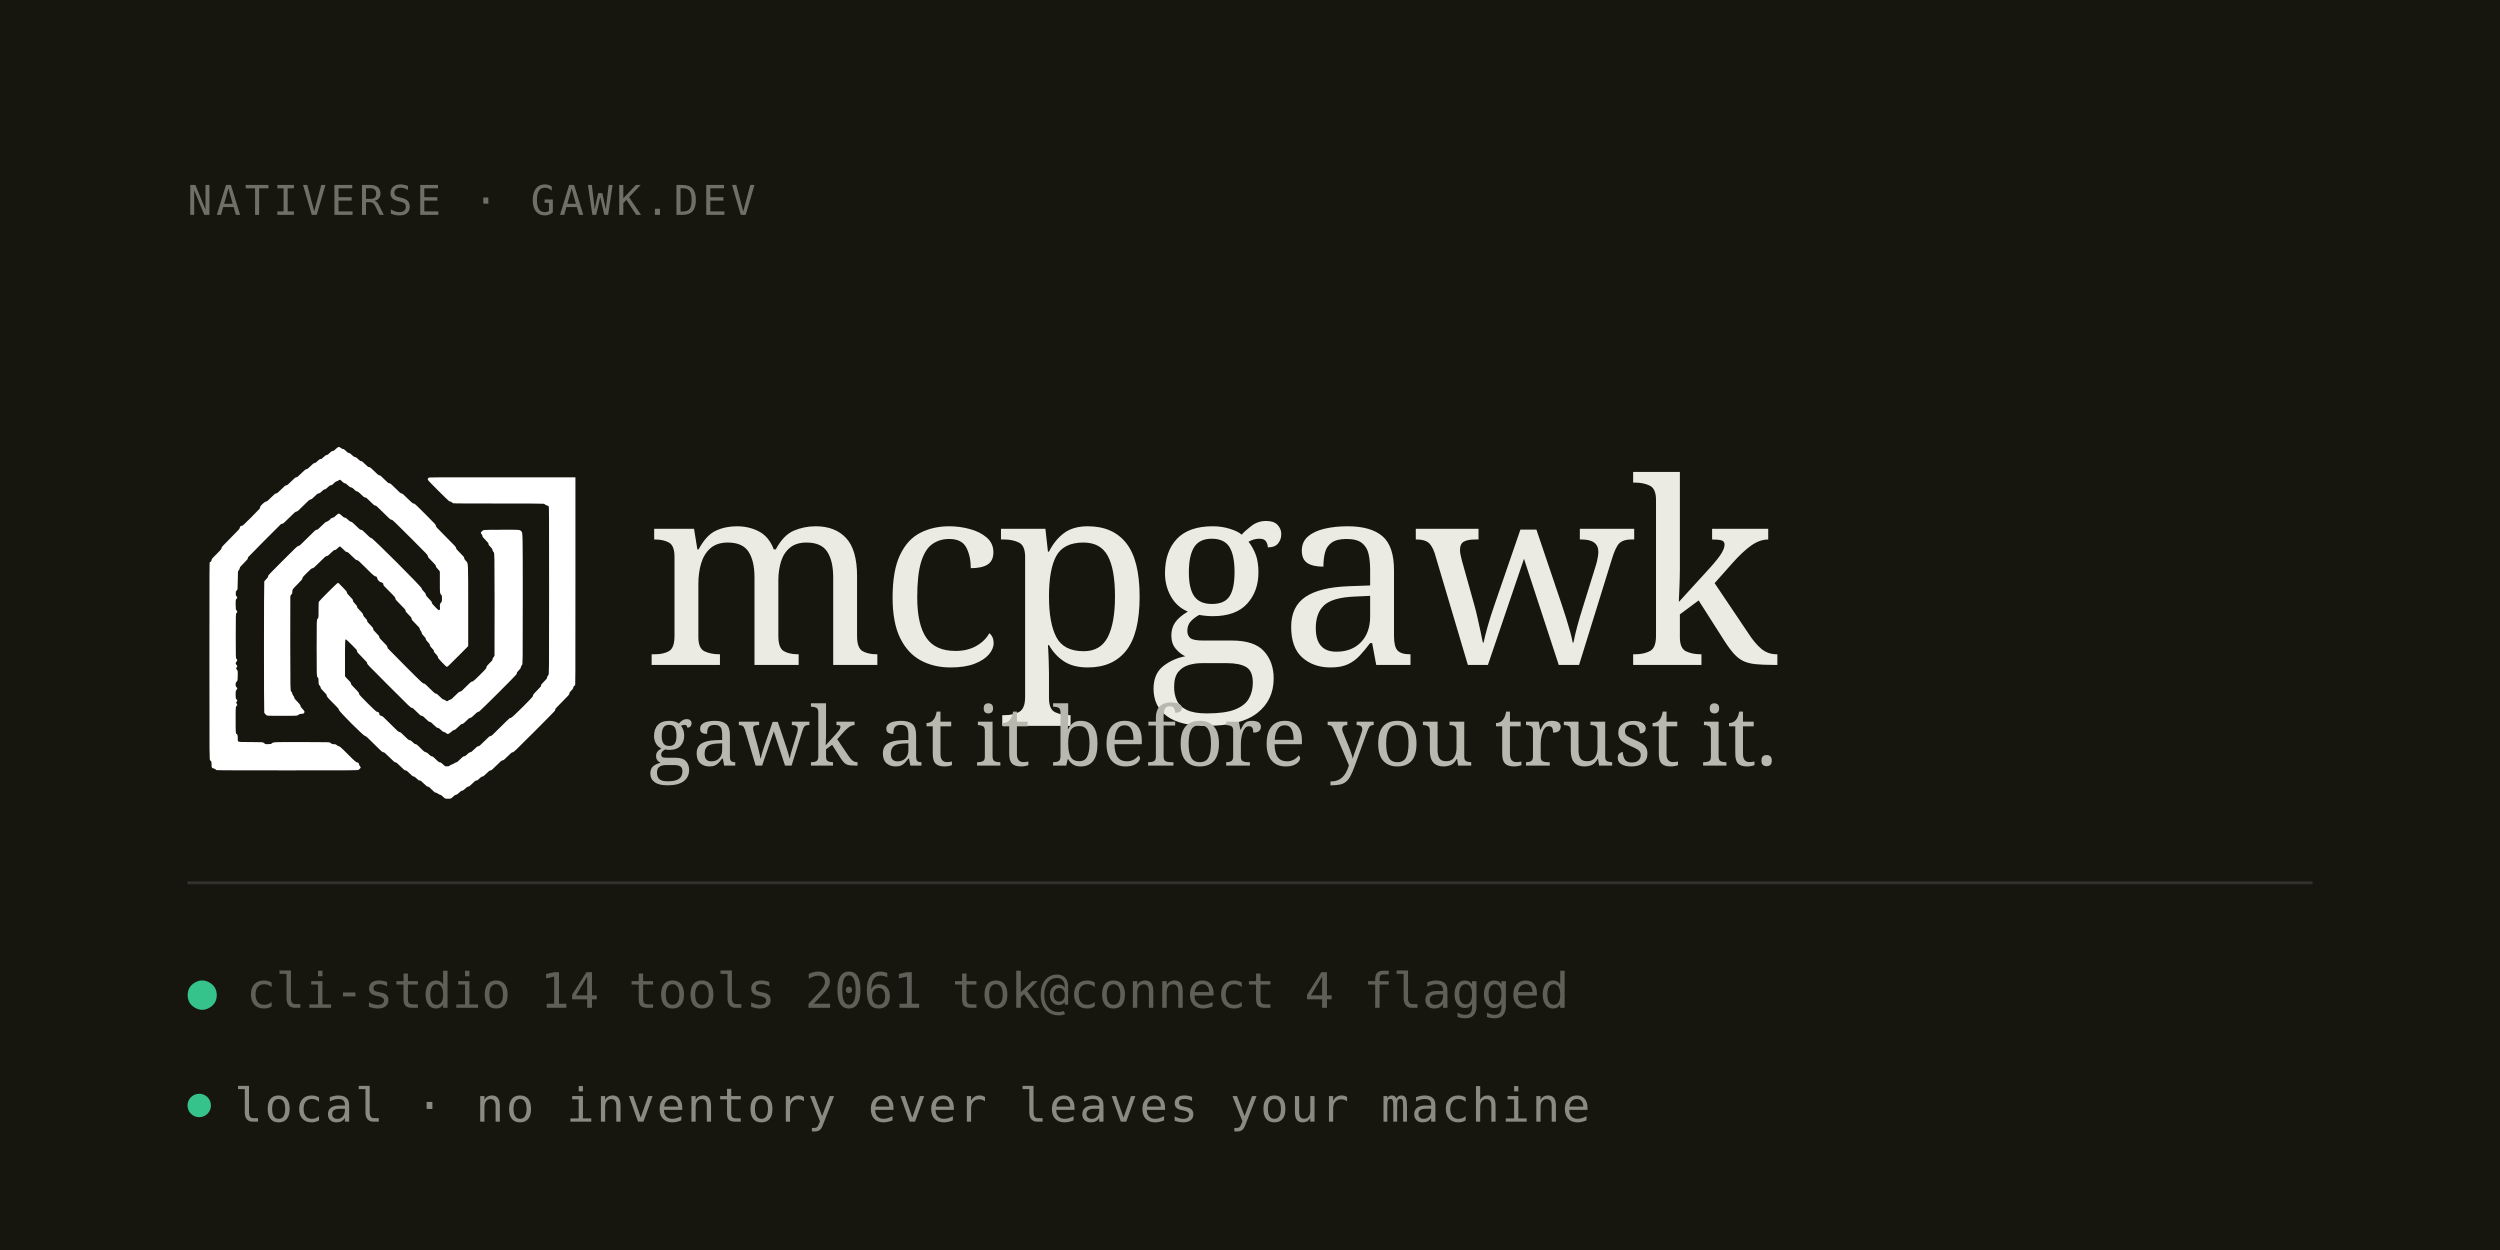
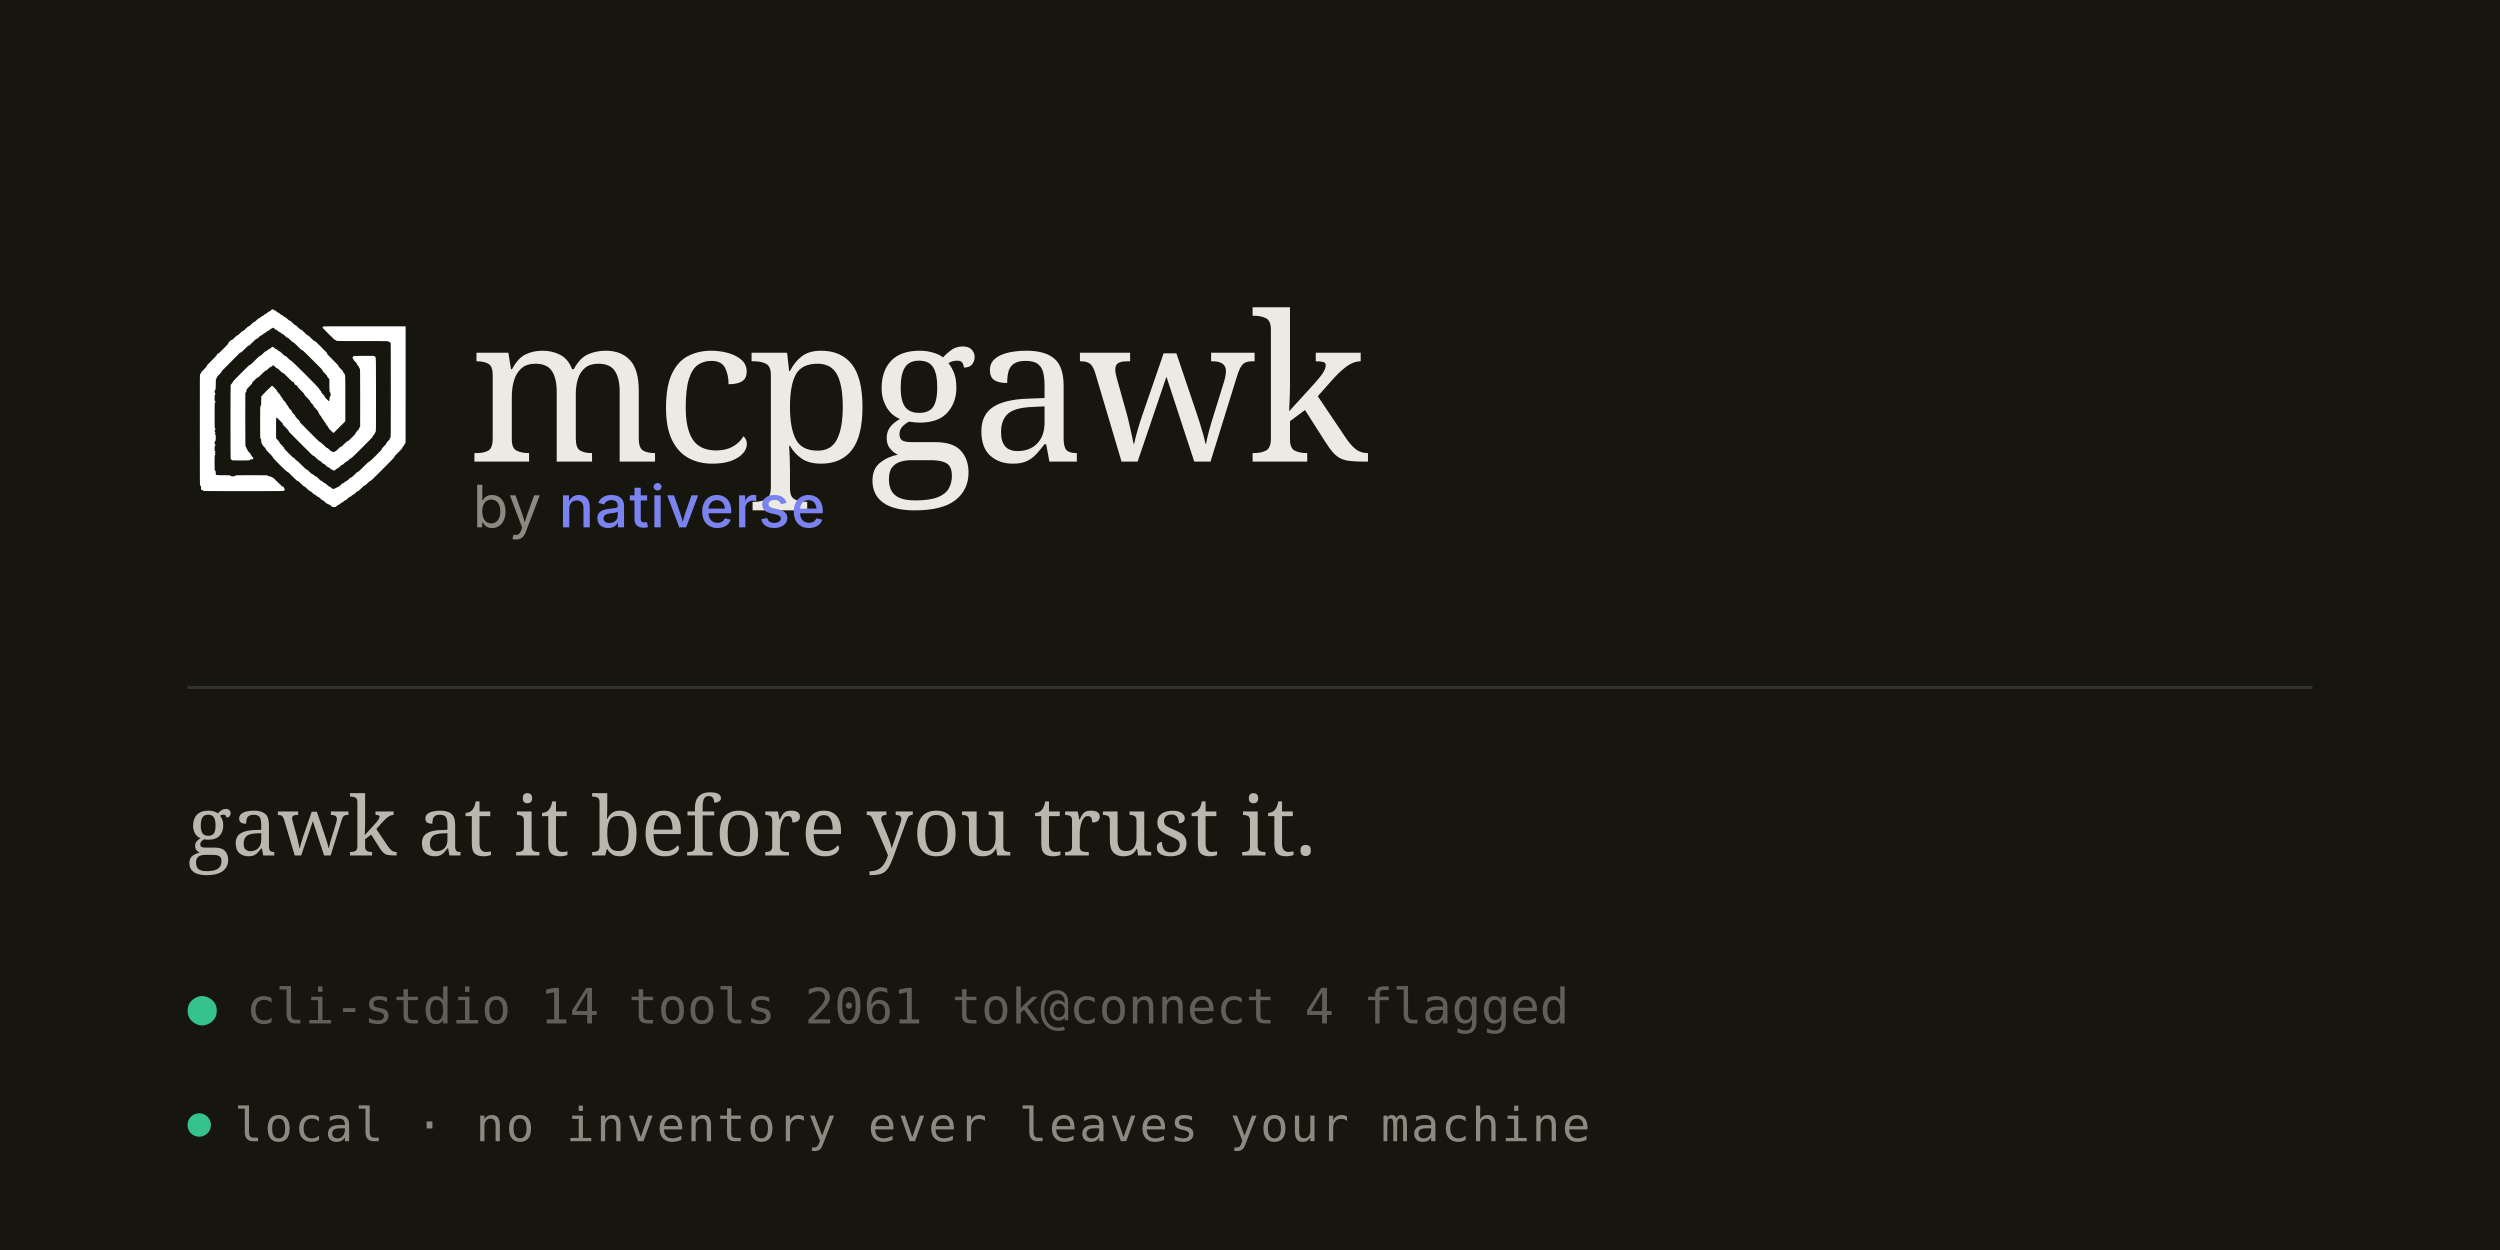
- <svg xmlns="http://www.w3.org/2000/svg" viewBox="0 0 1280 640" role="img" aria-label="mcpgawk — gawk at it before you trust it">
+ <svg xmlns="http://www.w3.org/2000/svg" viewBox="0 0 1280 640" role="img" aria-label="mcpgawk by nativerse — gawk at it before you trust it">
  <rect width="1280" height="640" fill="#16160F" />
-   <text x="96" y="110" font-family="Tabular, ui-monospace, Menlo, monospace" font-size="21" letter-spacing="2" fill="#6f6f66" style="text-transform:uppercase">NATIVERSE · GAWK.DEV</text>
-   <g transform="translate(96,214) scale(0.122)">
+   <g transform="translate(96,150) scale(0.0686)">
    <path fill="#FFFFFF" fill-rule="evenodd" d="M1080.5 1596.85 C1079.4 1596.24 1075.35 1592.68 1071.5 1588.92 C1065.75 1583.32 1063.63 1581.9 1059.62 1581.01 C1056.66 1580.36 1053.2 1578.61 1050.81 1576.57 C1048.13 1574.27 1045.4 1572.99 1042.19 1572.51 C1037.87 1571.87 1036.55 1570.87 1025.46 1559.91 C1014.58 1549.16 1012.96 1547.93 1008.66 1547.13 C1004.37 1546.33 1002.71 1545.07 991.69 1534.27 C980.3 1523.09 979.16 1522.25 974.58 1521.56 C970.23 1520.91 968.76 1519.95 961.59 1513.08 C954.77 1506.55 952.8 1505.22 949.08 1504.63 C945.15 1504 943.35 1502.63 932.55 1492.05 C922.42 1482.13 919.77 1480.05 916.46 1479.45 C910.27 1478.33 909.44 1477.7 892.98 1461.43 C878.7 1447.33 877.1 1446.04 872.98 1445.41 C868.79 1444.77 867.16 1443.4 848 1424.44 C833.56 1410.15 826.61 1403.96 824.5 1403.49 C822.85 1403.12 820.15 1402.41 818.5 1401.91 C816.52 1401.32 804.43 1389.93 783.03 1368.53 C751.55 1337.04 750.41 1336.02 745.5 1335 C737.6 1333.36 636.54 1232.3 635.12 1224.61 C634.24 1219.93 633.18 1218.69 610.15 1195.61 C586.8 1172.21 584 1168.74 584 1163.27 C584 1161.3 581.11 1157.76 571.89 1148.43 C560.89 1137.3 559.69 1135.73 558.88 1131.37 C558.3 1128.27 556.95 1125.5 555.05 1123.54 C550.78 1119.11 550 1116.1 550 1104 C550 1093.12 550 1093.12 546 1088.5 C542 1083.88 542 1083.88 542 965.58 C542 847.28 542 847.28 546 842.74 C550 838.19 550 838.19 550 806.16 C550 788.07 550.42 773.03 550.96 771.6 C552.49 767.59 628.36 692 630.87 692 C633.28 692 633.65 692.34 653.45 712.69 C667 726.61 668.31 728.27 669.13 732.65 C669.93 736.96 671.16 738.58 681.88 749.46 C693.03 760.78 693.78 761.8 694.46 766.47 C695.11 770.93 695.99 772.26 702.99 779.47 C709.66 786.34 710.89 788.15 711.49 792 C712.13 796.05 713.39 797.7 724.02 808.51 C731.37 815.98 736.06 821.55 736.42 823.26 C736.74 824.77 737.26 827.22 737.57 828.71 C737.89 830.24 741.28 834.6 745.29 838.66 C752.89 846.35 753.82 847.83 753.93 852.38 C753.99 854.68 756.51 857.82 766.36 867.88 C778.03 879.8 778.76 880.78 779.45 885.5 C780.13 890.22 780.83 891.16 791.81 902.2 C803.93 914.39 804.81 915.62 804.93 920.41 C804.99 922.78 807.99 926.34 821.41 939.91 C835.59 954.25 837.91 957.04 838.54 960.5 C838.94 962.7 839.72 965.4 840.28 966.5 C840.83 967.6 873.74 1000.96 913.41 1040.64 C987.66 1114.89 987.74 1114.97 994.92 1114.99 C995.71 1115 1005.61 1124.19 1016.92 1135.42 C1030.61 1149 1038.42 1156.03 1040.25 1156.42 C1041.76 1156.74 1044.04 1157.21 1045.3 1157.47 C1046.57 1157.73 1052.31 1162.7 1058.05 1168.53 C1068.95 1179.58 1071.29 1181.29 1076.87 1182.36 C1078.72 1182.71 1081.77 1184.35 1083.65 1186 C1087.91 1189.74 1089.77 1189.76 1094.35 1186.12 C1096.34 1184.54 1100.11 1182.71 1102.73 1182.06 C1106.97 1181.01 1109.29 1179.1 1123.52 1164.99 C1138.12 1150.5 1139.93 1149.04 1143.93 1148.4 C1149.01 1147.58 1150.69 1146.15 1174.02 1122.73 C1184.11 1112.61 1190.5 1106.95 1192.27 1106.58 C1193.77 1106.26 1196.24 1105.74 1197.75 1105.43 C1201.2 1104.72 1251.57 1054.99 1253.61 1050.28 C1254.37 1048.51 1255 1045.88 1255 1044.43 C1255 1042.41 1257.75 1039 1266.75 1029.84 C1273.21 1023.27 1278.67 1017.71 1278.87 1017.49 C1279.07 1017.27 1279.63 1014.99 1280.11 1012.43 C1280.69 1009.32 1282.14 1006.48 1284.44 1003.94 C1286.33 1001.84 1288.15 998.63 1288.48 996.81 C1288.8 994.99 1288.94 897.6 1288.79 780.4 C1288.5 567.3 1288.5 567.3 1284.78 563.17 C1282.73 560.91 1280.81 557.91 1280.53 556.53 C1280.24 555.14 1279.74 552.78 1279.43 551.29 C1279.11 549.76 1275.72 545.4 1271.71 541.34 C1264.11 533.65 1263.18 532.17 1263.07 527.62 C1263.01 525.32 1260.49 522.18 1250.64 512.12 C1239.32 500.56 1238.22 499.11 1237.6 494.9 C1237.12 491.67 1236.04 489.45 1233.96 487.46 C1229.93 483.6 1230.14 480.57 1234.75 476.28 C1242.67 468.92 1235.9 469.53 1312.95 469.18 C1397.85 468.78 1393.48 468.45 1401.13 475.89 C1407 481.6 1407 481.6 1407 757.66 C1407 1033.72 1407 1033.72 1403.5 1037.43 C1401.58 1039.47 1399.75 1042.35 1399.44 1043.82 C1399.13 1045.29 1398.64 1047.62 1398.36 1049 C1398.08 1050.38 1394.28 1055.16 1389.92 1059.63 C1384.21 1065.49 1382 1068.47 1382 1070.31 C1382 1071.72 1381.56 1074.02 1381.03 1075.42 C1379.57 1079.25 1226.48 1231.86 1223.48 1232.49 C1222.11 1232.77 1219.79 1233.26 1218.3 1233.57 C1216.66 1233.91 1210.9 1238.75 1203.55 1245.94 C1192.97 1256.31 1190.97 1257.83 1187.17 1258.47 C1182.48 1259.26 1179.57 1261.54 1165.63 1275.27 C1161.3 1279.53 1156.69 1283.24 1155.38 1283.51 C1154.07 1283.78 1151.79 1284.26 1150.3 1284.57 C1148.66 1284.91 1142.9 1289.75 1135.55 1296.94 C1124.98 1307.29 1122.97 1308.83 1119.18 1309.47 C1115.7 1310.06 1113.1 1311.75 1105.89 1318.1 C1094.83 1327.84 1091.45 1328.35 1084 1321.44 C1082.62 1320.16 1079.26 1318.61 1076.51 1318 C1072.33 1317.07 1070.3 1315.69 1063.94 1309.51 C1059.77 1305.45 1055.16 1301.88 1053.68 1301.56 C1052.21 1301.25 1049.79 1300.74 1048.3 1300.43 C1046.66 1300.09 1040.9 1295.25 1033.55 1288.06 C1022.8 1277.52 1021.02 1276.17 1017 1275.5 C1012.98 1274.83 1011.2 1273.48 1000.46 1262.96 C990.42 1253.12 987.77 1251.05 984.46 1250.45 C978.24 1249.33 977.41 1248.69 961 1232.41 C946.52 1218.05 945.18 1216.97 940.6 1216.11 C935.75 1215.21 934.65 1214.16 844.85 1124.34 C755.34 1034.81 754 1033.42 754 1029.56 C754 1025.81 753.15 1024.79 733.12 1004.57 C712.68 983.94 712.24 983.4 711.55 978.5 C710.87 973.58 710.5 973.14 688.6 951.25 C665.54 928.19 665.52 928.17 662.63 930.28 C661.03 931.45 660.32 997.61 660.99 1083.41 C660.99 1084.5 666.21 1090.59 673.11 1097.57 C684.15 1108.74 685.31 1110.26 686.13 1114.66 C686.97 1119.17 688.11 1120.58 702.96 1135.5 C713.47 1146.06 719.08 1152.43 719.44 1154.25 C719.75 1155.76 720.26 1158.24 720.58 1159.75 C721.4 1163.66 789.63 1231.65 793.62 1232.54 C802.68 1234.56 805 1236.6 805 1242.59 C805 1246.23 808.87 1249.56 814.04 1250.39 C818.27 1251.06 820.18 1252.76 851.5 1284.01 C883.49 1315.93 884.66 1316.96 889.6 1318.02 C894.38 1319.03 895.72 1320.12 910.6 1334.97 C920.99 1345.34 927.45 1351.04 929.25 1351.42 C930.76 1351.74 933.21 1352.25 934.68 1352.56 C936.16 1352.88 940.78 1356.45 944.97 1360.53 C951.43 1366.82 953.33 1368.09 957.63 1369.01 C962.35 1370.03 963.73 1371.15 978.08 1385.55 C992.97 1400.5 994.66 1401.74 1002.43 1403.47 C1004.17 1403.86 1008.47 1407.16 1013 1411.56 C1019.49 1417.88 1021.35 1419.13 1025.4 1419.88 C1029.7 1420.69 1031.32 1421.91 1041.83 1432.28 C1053.09 1443.38 1057.05 1445.97 1062.82 1445.99 C1063.55 1446 1067.91 1449.6 1072.5 1454 C1080.85 1462 1080.85 1462 1088.7 1462 C1096.26 1462 1096.75 1461.86 1101.69 1458.14 C1104.69 1455.89 1108.48 1454.02 1110.81 1453.65 C1113.2 1453.26 1116.44 1451.64 1118.89 1449.59 C1121.35 1447.54 1124.61 1445.9 1127.09 1445.48 C1131.43 1444.75 1135.08 1441.85 1148 1428.86 C1155.27 1421.56 1156.8 1420.57 1162.45 1419.55 C1165.54 1418.99 1168.05 1417.23 1173.99 1411.45 C1180.4 1405.21 1182.34 1403.91 1186.57 1403 C1191.07 1402.03 1192.81 1400.73 1203.81 1390.02 C1215.11 1379.04 1216.42 1378.06 1220.78 1377.44 C1225.3 1376.79 1226.35 1375.92 1246 1356.42 C1265.43 1337.14 1266.77 1336.02 1271.59 1334.99 C1276.54 1333.93 1277.69 1332.9 1313.06 1297.48 C1333.07 1277.45 1350.58 1260.62 1351.97 1260.08 C1353.36 1259.54 1356.3 1258.63 1358.5 1258.07 C1363.6 1256.77 1448.47 1172.47 1449.44 1167.75 C1449.75 1166.24 1450.26 1163.76 1450.58 1162.25 C1450.95 1160.45 1456.59 1154.05 1466.79 1143.81 C1482.93 1127.62 1483.81 1126.48 1483.93 1121.62 C1483.99 1119.32 1486.52 1116.17 1496.5 1106 C1505.94 1096.38 1509 1092.63 1509 1090.7 C1509 1086.74 1510.81 1082.82 1514.31 1079.19 C1517.5 1075.89 1517.5 1075.89 1517.5 723.98 C1517.5 404.41 1517.35 371.93 1515.92 370.49 C1515.05 369.62 1511.95 368.28 1509.03 367.51 C1506.11 366.74 1502.55 365.01 1501.11 363.68 C1499.67 362.34 1497.52 360.74 1496.32 360.12 C1494.72 359.3 1442.98 359 1305.5 359 C1165.6 359 1116.3 358.7 1114.68 357.85 C1113.48 357.22 1111.02 355.42 1109.22 353.85 C1107.41 352.28 1105.03 351 1103.93 351 C1102.83 351 1100.49 350.39 1098.72 349.65 C1094.95 348.07 1010.22 263.68 1008.88 260.18 C1007.65 256.94 1008.77 253.32 1011.75 250.98 C1014.25 249.02 1016.6 249 1321.13 249 L1628 249 L1628 686 C1628 1113.79 1627.96 1123 1626.11 1123 C1622.8 1123 1620.04 1126.26 1619.13 1131.25 C1618.27 1135.94 1615.71 1139.46 1606.44 1148.68 C1604.11 1151 1603.06 1153.15 1602.55 1156.68 C1601.86 1161.39 1601.2 1162.15 1572.98 1190.5 C1553.16 1210.42 1543.95 1220.36 1543.56 1222.25 C1543.25 1223.76 1542.76 1226.15 1542.47 1227.56 C1542.11 1229.25 1512.95 1259.07 1456.01 1315.96 C1370.08 1401.82 1370.08 1401.82 1364.79 1402.95 C1359.79 1404.02 1358.64 1404.94 1343.48 1419.99 C1328.9 1434.47 1327.07 1435.97 1323.1 1436.6 C1318.04 1437.41 1314.58 1440.24 1297.04 1457.98 C1279.64 1475.58 1275.97 1478.59 1270.97 1479.39 C1267.18 1479.99 1265.23 1481.49 1254.5 1492 C1243.77 1502.51 1241.82 1504.01 1238.03 1504.61 C1233.77 1505.29 1228.79 1508.93 1220.26 1517.59 C1217.88 1520.01 1215.78 1521.06 1212.26 1521.57 C1207.85 1522.21 1206.62 1523.13 1195.49 1534.09 C1184.68 1544.74 1182.99 1546.03 1178.49 1547 C1174.32 1547.91 1172.19 1549.32 1165.57 1555.57 C1161.2 1559.69 1156.59 1563.27 1155.32 1563.53 C1154.04 1563.79 1151.79 1564.25 1150.32 1564.56 C1148.84 1564.88 1144.22 1568.45 1140.03 1572.53 C1133.63 1578.76 1131.65 1580.1 1127.46 1581 C1123.36 1581.89 1121.21 1583.3 1115.05 1589.14 C1110.95 1593.02 1106.54 1596.61 1105.24 1597.1 C1101.92 1598.36 1082.92 1598.17 1080.5 1596.85 Z M121.5 1477.81 C120.4 1477.19 118.1 1475.47 116.39 1473.99 C114.65 1472.49 111.43 1471 109.12 1470.64 C101.91 1469.48 101 1467.71 100.99 1454.75 C100.97 1441.87 99.99 1438.95 95.24 1437.54 C92 1436.59 92 1436.59 92 1020.79 C92 613.79 92.04 605 93.89 605 C97.2 605 99.96 601.74 100.87 596.77 C101.89 591.18 102.97 589.9 125.67 567.32 C135.69 557.34 142.13 550.15 142.46 548.57 C142.76 547.15 143.25 544.76 143.56 543.25 C143.95 541.34 155.48 529.08 181.45 503 C217.79 466.49 218.8 465.38 219.43 460.87 C220.23 455.25 222.09 453.44 228 452.51 C232.3 451.84 234.08 450.23 267.76 416.66 C287.15 397.33 303.2 380.84 303.42 380.01 C303.64 379.18 304.11 376.81 304.46 374.75 C305.56 368.21 323.05 351.73 330.07 350.61 C334 349.98 335.94 348.4 350.95 333.59 C366.46 318.29 367.79 317.22 372.11 316.59 C376.41 315.96 377.78 314.88 392.11 300.82 C409.29 283.97 409.88 283.51 415.5 282.53 C418.97 281.92 421.62 279.73 435.5 265.96 C450.43 251.15 451.84 250.01 456.59 248.99 C461.32 247.98 462.82 246.78 477.97 231.94 C486.94 223.14 495.32 215.75 496.63 215.49 C497.93 215.22 500.21 214.74 501.7 214.43 C503.34 214.09 509.12 209.23 516.53 201.97 C527.25 191.46 529.18 190 532.99 189.39 C537.18 188.71 541.61 185.44 551.27 175.86 C553.12 174.02 555.59 172.88 558.75 172.41 C562.86 171.79 564.48 170.72 571.53 163.97 C578.2 157.58 580.35 156.12 583.91 155.52 C588.13 154.8 590.15 153.3 601.8 142.24 C604.09 140.06 606.52 138.89 609.78 138.41 C613.86 137.79 615.5 136.7 622.65 129.85 C632.66 120.27 635.91 119.58 643.01 125.51 C645.32 127.44 648.28 129.24 649.6 129.51 C650.92 129.78 653.21 130.25 654.68 130.56 C656.16 130.88 660.77 134.45 664.94 138.51 C671.29 144.68 673.34 146.07 677.5 147 C681.66 147.93 683.71 149.32 690.04 155.47 C695.95 161.23 698.46 162.99 701.55 163.55 C707.33 164.59 708.78 165.52 716.51 173.1 C722.42 178.9 724.26 180.11 728.31 180.87 C732.64 181.67 734.26 182.9 745.31 193.73 C756.78 204.98 757.82 205.75 762.51 206.45 C767.3 207.16 768.15 207.83 784 223.45 C799.21 238.44 800.85 239.77 804.98 240.41 C809.09 241.04 810.71 242.34 824.98 256.43 C841.46 272.72 842.27 273.34 848.5 274.45 C852.01 275.09 855.01 277.67 873.03 295.54 C892.22 314.58 893.85 315.95 898.03 316.59 C902.2 317.23 903.85 318.61 923 337.56 C937.44 351.85 944.39 358.04 946.5 358.51 C948.15 358.88 950.86 359.59 952.52 360.09 C954.55 360.7 969.63 375.14 998.66 404.25 C1041.78 447.5 1041.78 447.5 1042.47 452.5 C1043.15 457.5 1043.15 457.5 1084.68 499.12 C1125.03 539.56 1126.24 540.88 1127.12 545.6 C1127.96 550.13 1129.1 551.53 1144.51 567.04 C1157.41 580.02 1161 584.2 1161 586.25 C1161 591 1163.05 594.41 1170.57 602.14 C1178 609.77 1178 609.77 1178 783.6 L1178 957.43 L1135.75 1000.01 C1092.57 1043.53 1090.16 1045.71 1087.19 1044.08 C1083.1 1041.83 1052.12 1009.37 1051.58 1006.75 C1051.26 1005.24 1050.75 1002.82 1050.45 1001.37 C1050.15 999.93 1046.32 995.01 1041.95 990.45 C1034.95 983.14 1034 981.71 1034 978.45 C1034 975.19 1033.08 973.81 1026.08 966.63 C1021.5 961.93 1017.91 957.34 1017.58 955.75 C1017.26 954.24 1016.75 951.79 1016.44 950.32 C1016.12 948.84 1012.54 944.21 1008.44 940 C1002.13 933.52 1000.87 931.65 1000.12 927.63 C999.37 923.59 998.11 921.73 991.68 915.12 C987.5 910.83 983.88 906.17 983.56 904.68 C983.25 903.21 982.78 900.92 982.51 899.6 C982.24 898.28 980.5 895.39 978.65 893.17 C976.52 890.63 975.03 887.55 974.59 884.82 C973.97 880.9 972.4 878.98 957.58 864 C941.8 848.06 941.22 847.33 940.54 842.5 C939.86 837.77 939.19 836.86 928.19 825.8 C916.06 813.6 915.19 812.38 915.07 807.57 C915.01 805.14 911.46 801.08 894 783.5 C877.04 766.42 873 761.83 873 759.64 C873 754.11 869.65 749.97 847.11 727.71 C823.51 704.41 822 702.69 822 699.02 C822 694.15 819.29 691.2 813.76 690.05 C806.24 688.49 797.42 679.96 796.42 673.29 C795.67 668.28 793.11 665 789.97 665 C784.97 665 779.8 660.58 750 630.79 C716.98 597.78 716.88 597.69 710.5 596.54 C707.05 595.91 704.24 593.59 690 579.54 C674.58 564.32 673.2 563.22 668.92 562.59 C664.72 561.98 663.37 560.96 652.92 550.46 C646.22 543.74 640.71 539 639.58 539 C638.51 539 634.18 542.37 629.94 546.5 C624.43 551.86 621.5 554 619.68 554 C615.06 554 612.63 555.72 600.72 567.36 C589.87 577.98 588.57 578.94 584.22 579.56 C579.66 580.22 578.64 581.1 554.5 605.01 C531.31 627.99 529.18 629.84 525.14 630.5 C520.14 631.32 517.91 633.2 496.79 654.48 C484.06 667.3 483.03 668.62 482.41 672.89 C481.78 677.27 480.71 678.55 460.88 698.57 C440 719.65 440 719.65 440 727.76 C440 735.78 439.95 735.93 436.04 740.45 C433.87 742.96 431.83 746.48 431.51 748.26 C431.19 750.04 431.06 839.75 431.21 947.6 C431.5 1143.7 431.5 1143.7 435.22 1147.83 C437.27 1150.09 439.19 1153.09 439.47 1154.47 C439.76 1155.86 440.22 1158.08 440.49 1159.4 C440.76 1160.72 442.5 1163.61 444.35 1165.83 C446.45 1168.33 447.98 1171.46 448.4 1174.09 C448.99 1177.8 450.56 1179.84 460.97 1190.47 C468.23 1197.88 473.09 1203.66 473.43 1205.3 C473.74 1206.79 474.25 1209.18 474.55 1210.63 C474.85 1212.07 478.68 1216.99 483.05 1221.55 C491.9 1230.79 492.88 1233.71 488.73 1238.52 C486.72 1240.86 485.54 1241.22 478.1 1241.73 C470.89 1242.23 469.29 1242.68 466.61 1245.01 C460.67 1250.16 462.93 1250 397.52 1250 C346.28 1250 335.45 1249.76 333.2 1248.58 C330.08 1246.95 323.75 1240.51 322.12 1237.32 C320.49 1234.13 320.52 688.77 322.16 685.68 C322.79 684.48 326.34 680.54 330.04 676.92 C336.81 670.29 337.34 669.4 338.41 662.99 C338.92 659.96 347.37 651.11 399.75 598.78 C457.9 540.68 460.69 538.05 464.88 537.39 C470.41 536.52 471.01 535.98 507.67 499.32 C536.26 470.72 536.93 470.13 541.67 469.45 C546.27 468.79 547.26 468 562.59 452.83 C577.13 438.44 579.16 436.78 583.78 435.56 C588.52 434.31 601 425.06 601 422.8 C601 421.62 606.18 419.25 610.52 418.43 C613.6 417.85 616.28 415.95 622.66 409.84 C634.06 398.93 635.81 398.93 647.42 409.87 C654.73 416.76 656.37 417.83 660.55 418.46 C664.74 419.08 666.32 420.12 673.46 426.96 C680.3 433.52 682.31 434.88 686.05 435.5 C690.1 436.18 691.97 437.69 707 452.48 C722.85 468.06 723.7 468.73 728.5 469.45 C733.31 470.16 734.13 470.82 750 486.48 C765.22 501.5 766.85 502.82 771 503.47 C778.24 504.61 981.71 708.08 983.12 715.59 C983.91 719.82 985.04 721.5 991.45 727.99 C995.78 732.37 999.11 736.65 999.44 738.25 C999.75 739.76 1000.26 742.21 1000.57 743.7 C1000.91 745.34 1005.75 751.1 1012.94 758.45 C1023.45 769.18 1024.83 770.99 1025.5 774.98 C1026.17 778.98 1027.61 780.87 1038.84 792.48 C1053.19 807.31 1055.25 808.65 1058.18 805.03 C1059.93 802.87 1060.07 801.68 1059.46 794.32 C1058.54 783.31 1059.33 779.9 1064.04 774.45 C1068 769.88 1068 769.88 1068 757.94 C1068 746.01 1068 746.01 1064.54 742.18 C1059.09 736.14 1059.1 736.27 1059.09 690.31 C1059.09 666.77 1059.06 646.43 1059.04 645.13 C1059.01 643.55 1056.36 640.03 1051.11 634.63 C1044.36 627.68 1043.11 625.85 1042.49 622 C1041.82 617.86 1040.46 616.17 1025.51 601 C1009.87 585.11 1009.23 584.31 1008.53 579.5 C1007.8 574.5 1007.8 574.5 934.55 501.31 C884.6 451.4 860.46 427.94 858.65 427.56 C857.19 427.25 854.76 426.74 853.25 426.43 C851.37 426.04 841.3 416.71 821.5 397.03 C794.42 370.11 792.21 368.16 788.14 367.5 C783.28 366.71 781.24 365.02 761.97 345.79 C751.17 335.02 750.14 334.25 745.5 333.55 C740.88 332.86 739.77 332.04 728.47 320.97 C721.11 313.76 715.34 308.91 713.7 308.57 C712.21 308.26 709.99 307.79 708.75 307.54 C707.51 307.28 703.35 303.91 699.5 300.05 C692.91 293.44 690.69 292.12 683.58 290.53 C681.91 290.16 677.62 286.96 673.58 283.07 C665.7 275.5 663.37 274 659.45 274 C657.47 274 654.77 272.05 649.06 266.5 C640.47 258.14 639.03 257.71 633.86 261.97 C631.88 263.6 628.38 265.35 626.09 265.87 C622.16 266.75 618.61 269.47 608.73 279.17 C606.9 280.97 604.38 282.12 601.25 282.59 C597.14 283.21 595.52 284.28 588.38 291.12 C581.59 297.62 579.48 299.06 575.94 299.62 C571.82 300.28 567.33 303.61 557.73 313.14 C555.86 314.99 553.43 316.11 550.23 316.57 C545.86 317.21 544.59 318.15 533.49 329.09 C522.59 339.83 521.02 341.02 516.4 342.01 C511.54 343.05 510.22 344.18 486.77 367.48 C465.4 388.72 461.73 391.96 458.36 392.56 C452.11 393.69 451.57 394.15 426.5 419.09 C403.71 441.77 402.26 443.02 397.7 443.87 C395.07 444.36 392.72 444.93 392.48 445.13 C385.18 451.53 254.52 583.22 253.9 584.82 C253.4 586.09 253 588.3 253 589.72 C253 591.73 249.31 596.04 236.59 608.91 C222.41 623.25 220.09 626.04 219.46 629.5 C218.55 634.52 217.45 636.76 214.13 640.31 C211.5 643.13 211.5 643.13 211 681.52 C210.5 719.91 210.5 719.91 206.5 724 C202.5 728.1 202.5 728.1 202.5 736.49 C202.5 744.61 202.61 745 205.75 748.24 C209.62 752.24 209.85 754.85 206.58 757.92 C202.27 761.97 201.86 764.5 202.19 784.69 C202.5 803.67 202.5 803.67 205.75 807.37 C209.83 812.01 209.83 813.99 205.75 818.63 C202.5 822.33 202.5 822.33 202.5 915.11 C202.5 1007.89 202.5 1007.89 205.75 1011.24 C209.89 1015.51 209.84 1017.8 205.5 1023 C201.1 1028.26 201.1 1030.74 205.5 1036 C209.67 1040.99 209.78 1042.12 206.5 1046.41 C203.29 1050.62 203.36 1051.75 207.03 1056 C211.13 1060.75 211.17 1061.02 210.81 1082.77 C210.5 1101.91 210.5 1101.91 206.53 1105.97 C200.03 1112.62 200.22 1125.36 206.9 1131.41 C209.58 1133.84 209.58 1137.16 206.9 1139.59 C202.63 1143.46 202 1146.2 202 1161 C202 1175.8 202.63 1178.54 206.9 1182.41 C209.63 1184.88 209.55 1186.21 206.37 1191.02 C203.73 1195 203.73 1195 206.37 1198.81 C209.55 1203.4 209.65 1205.1 206.9 1207.59 C201.95 1212.07 202 1211.45 202 1267.05 C202 1320.69 202.37 1326 206.13 1326 C209.23 1326 210.99 1332.61 211 1344.21 C211 1361.44 205.05 1359.69 265.38 1360.15 C311.47 1360.5 315.84 1360.68 318.07 1362.3 C328.35 1369.77 326.44 1369.18 339.05 1368.82 C350.6 1368.5 350.6 1368.5 354.86 1364.85 C360.63 1359.91 365.93 1359.73 493.54 1360.16 C589.56 1360.48 595.73 1360.61 598.04 1362.28 C599.4 1363.26 602.03 1365.18 603.9 1366.53 C606.67 1368.55 608.48 1369 613.71 1369 C620.65 1369 622.74 1369.76 627.78 1374.15 C629.59 1375.72 631.97 1377 633.07 1377 C638 1377 643.32 1381.57 673.51 1411.76 C705.69 1443.95 708.12 1445.96 714.68 1445.99 C716.64 1446 720 1451.09 720 1454.04 C720 1455.74 721.35 1458.43 723.5 1461 C725.42 1463.3 727 1465.76 727 1466.46 C727 1468.4 723.14 1472.89 718.69 1476.11 C714.7 1479 714.7 1479 419.1 1478.97 C201.6 1478.95 122.97 1478.64 121.5 1477.81 Z" />
  </g>
-   <text x="330" y="290" dominant-baseline="central" font-family="Sentient, Georgia, serif" font-weight="500" font-size="130" letter-spacing="-3" fill="#ECEBE3">mcpgawk</text>
-   <text x="332" y="392" font-family="Sentient, Georgia, serif" font-size="42" fill="#b9b8ae">gawk at it before you trust it.</text>
-   <line x1="96" y1="452" x2="1184" y2="452" stroke="#33332e" stroke-width="1.5" />
-   <text x="96" y="516" font-family="Tabular, ui-monospace, Menlo, monospace" font-size="25" fill="#5f5f57">
+   <text x="240" y="196" dominant-baseline="central" font-family="Sentient, Georgia, serif" font-weight="500" font-size="104" letter-spacing="-3" fill="#ECEBE3">mcpgawk</text>
+   <text x="242" y="270" font-family="Supreme, -apple-system, sans-serif" font-size="30" letter-spacing="0.5" fill="#8a8a80">by <tspan fill="#7B83F0" font-weight="500">nativerse</tspan>
+   </text>
+   <line x1="96" y1="352" x2="1184" y2="352" stroke="#33332e" stroke-width="1.5" />
+   <text x="96" y="438" font-family="Sentient, Georgia, serif" font-size="42" fill="#b9b8ae">gawk at it before you trust it.</text>
+   <text x="96" y="524" font-family="Tabular, ui-monospace, Menlo, monospace" font-size="25" fill="#5f5f57">
    <tspan fill="#36C28B">●</tspan> cli-stdio   14 tools   2061 tok@connect   4 flagged</text>
-   <circle cx="102" cy="566" r="6" fill="#36C28B" />
-   <text x="120" y="566" dominant-baseline="central" font-family="Tabular, ui-monospace, Menlo, monospace" font-size="24" letter-spacing="1" fill="#8a8a80">local · no inventory ever leaves your machine</text>
+   <circle cx="102" cy="576" r="6" fill="#36C28B" />
+   <text x="120" y="576" dominant-baseline="central" font-family="Tabular, ui-monospace, Menlo, monospace" font-size="24" letter-spacing="1" fill="#8a8a80">local · no inventory ever leaves your machine</text>
</svg>
